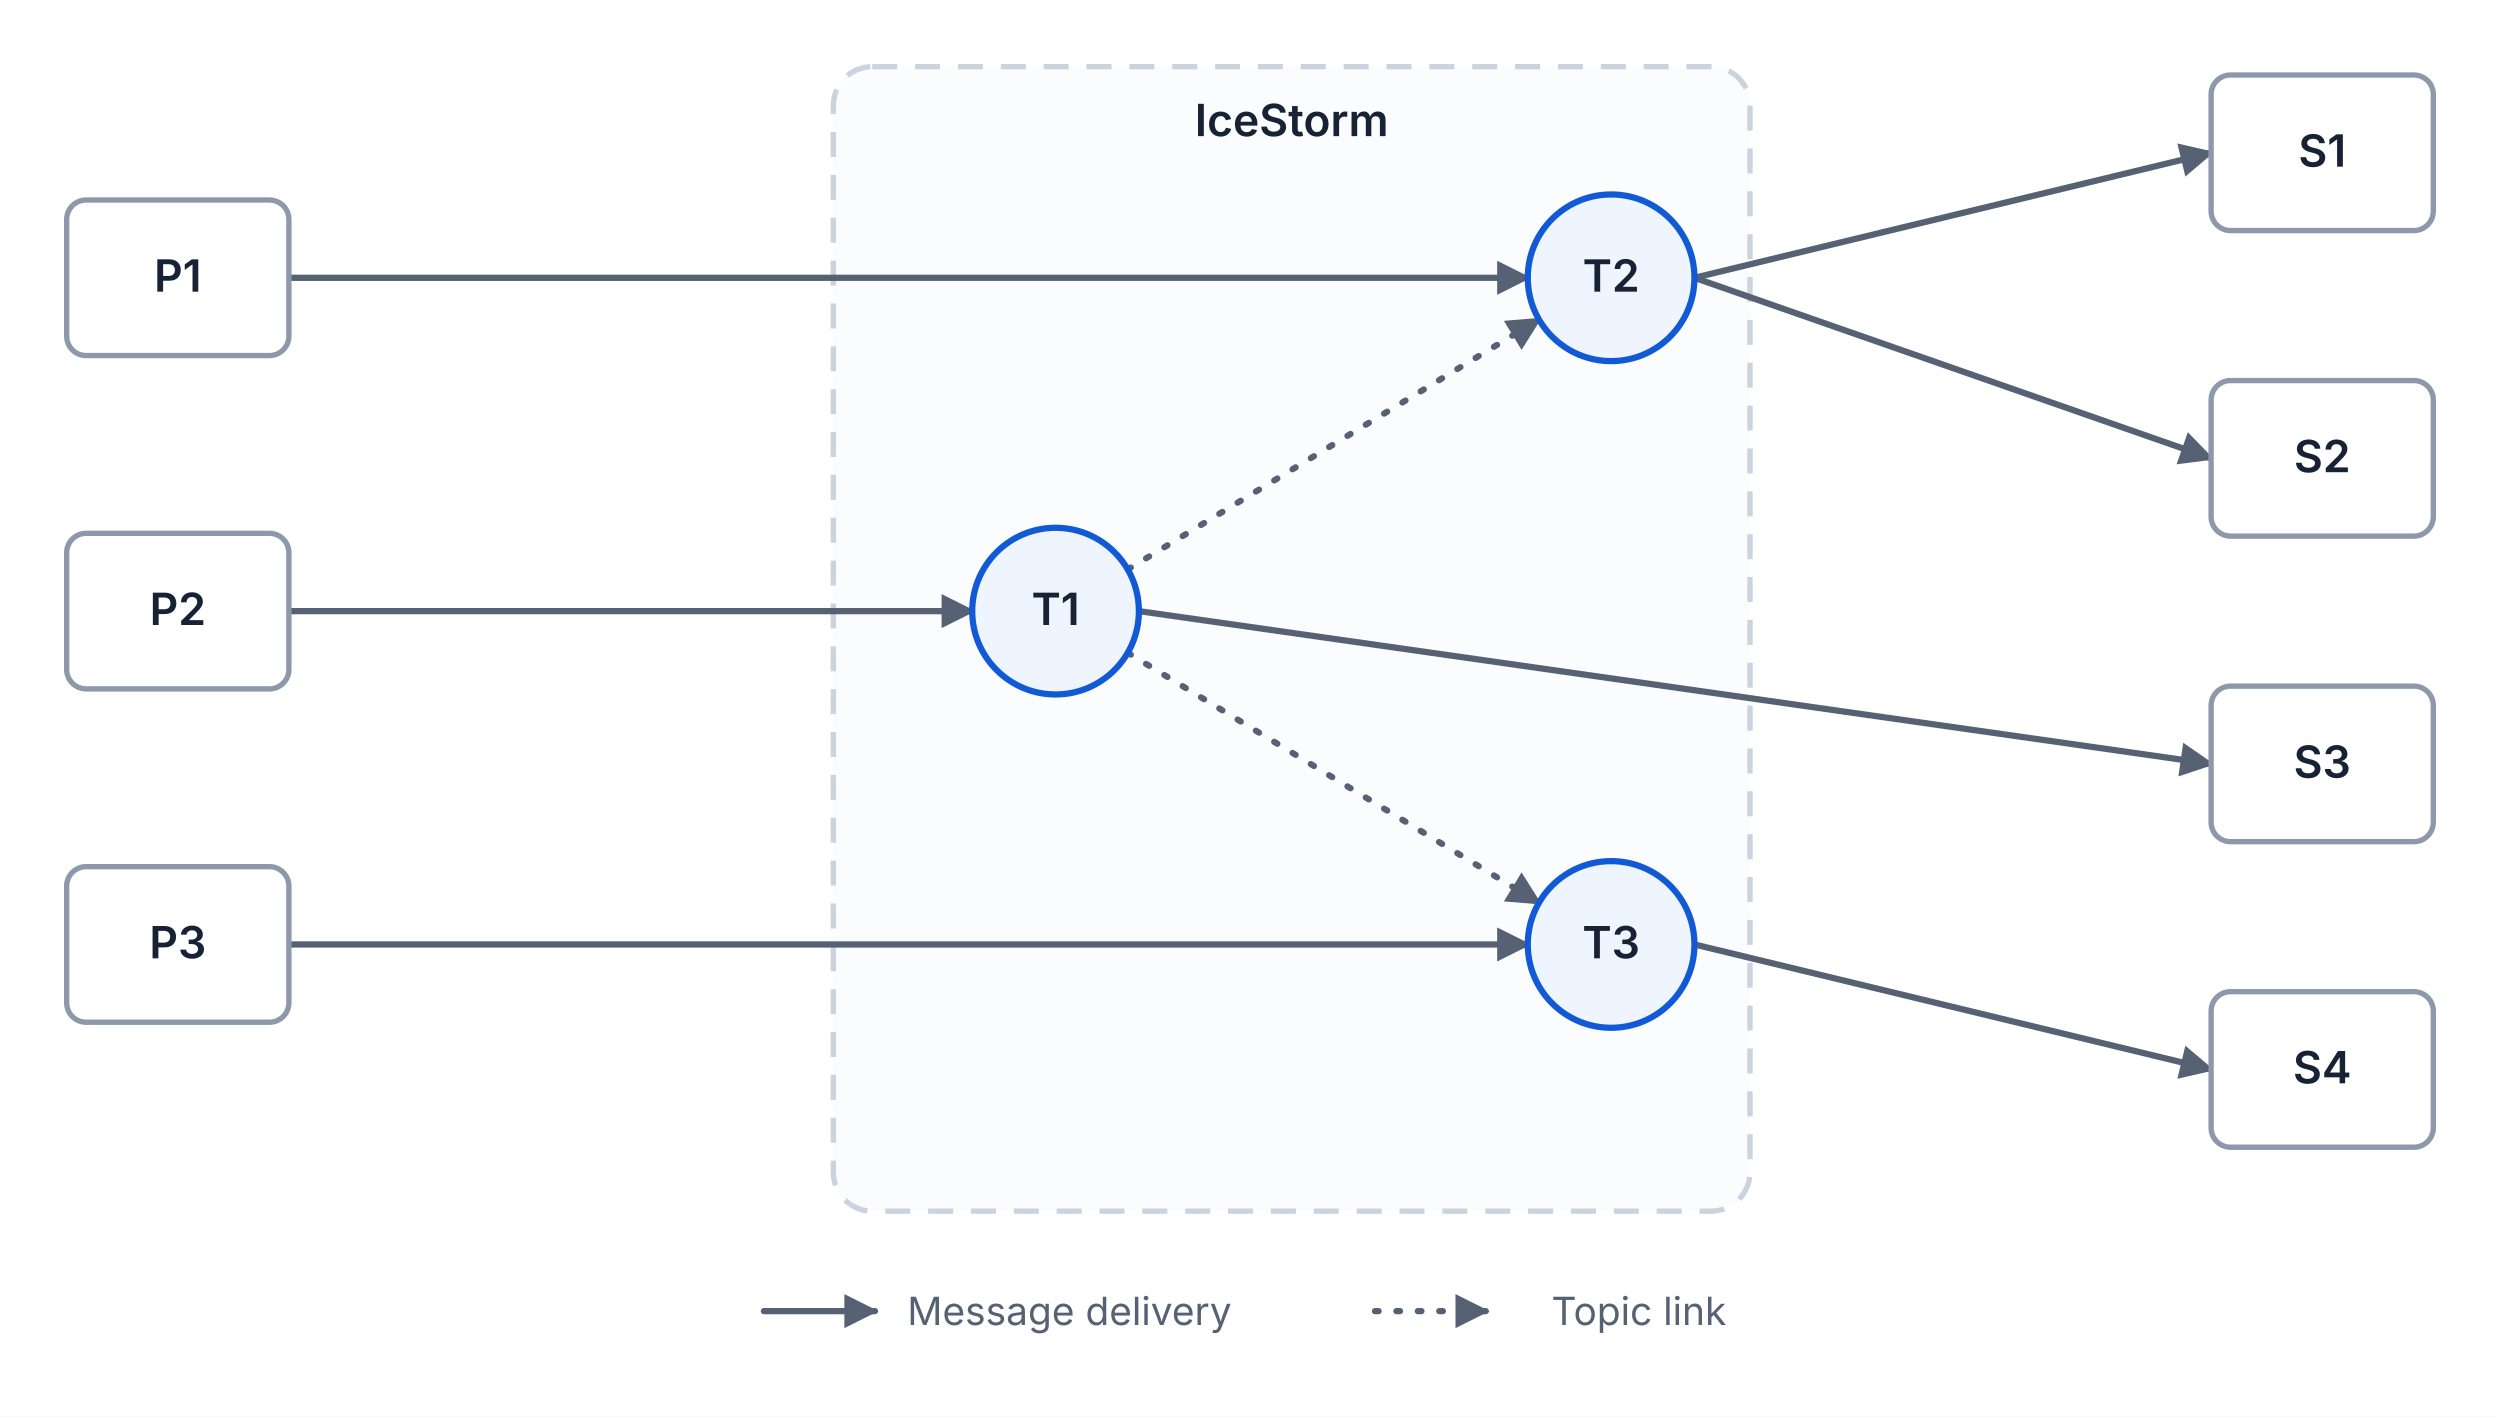
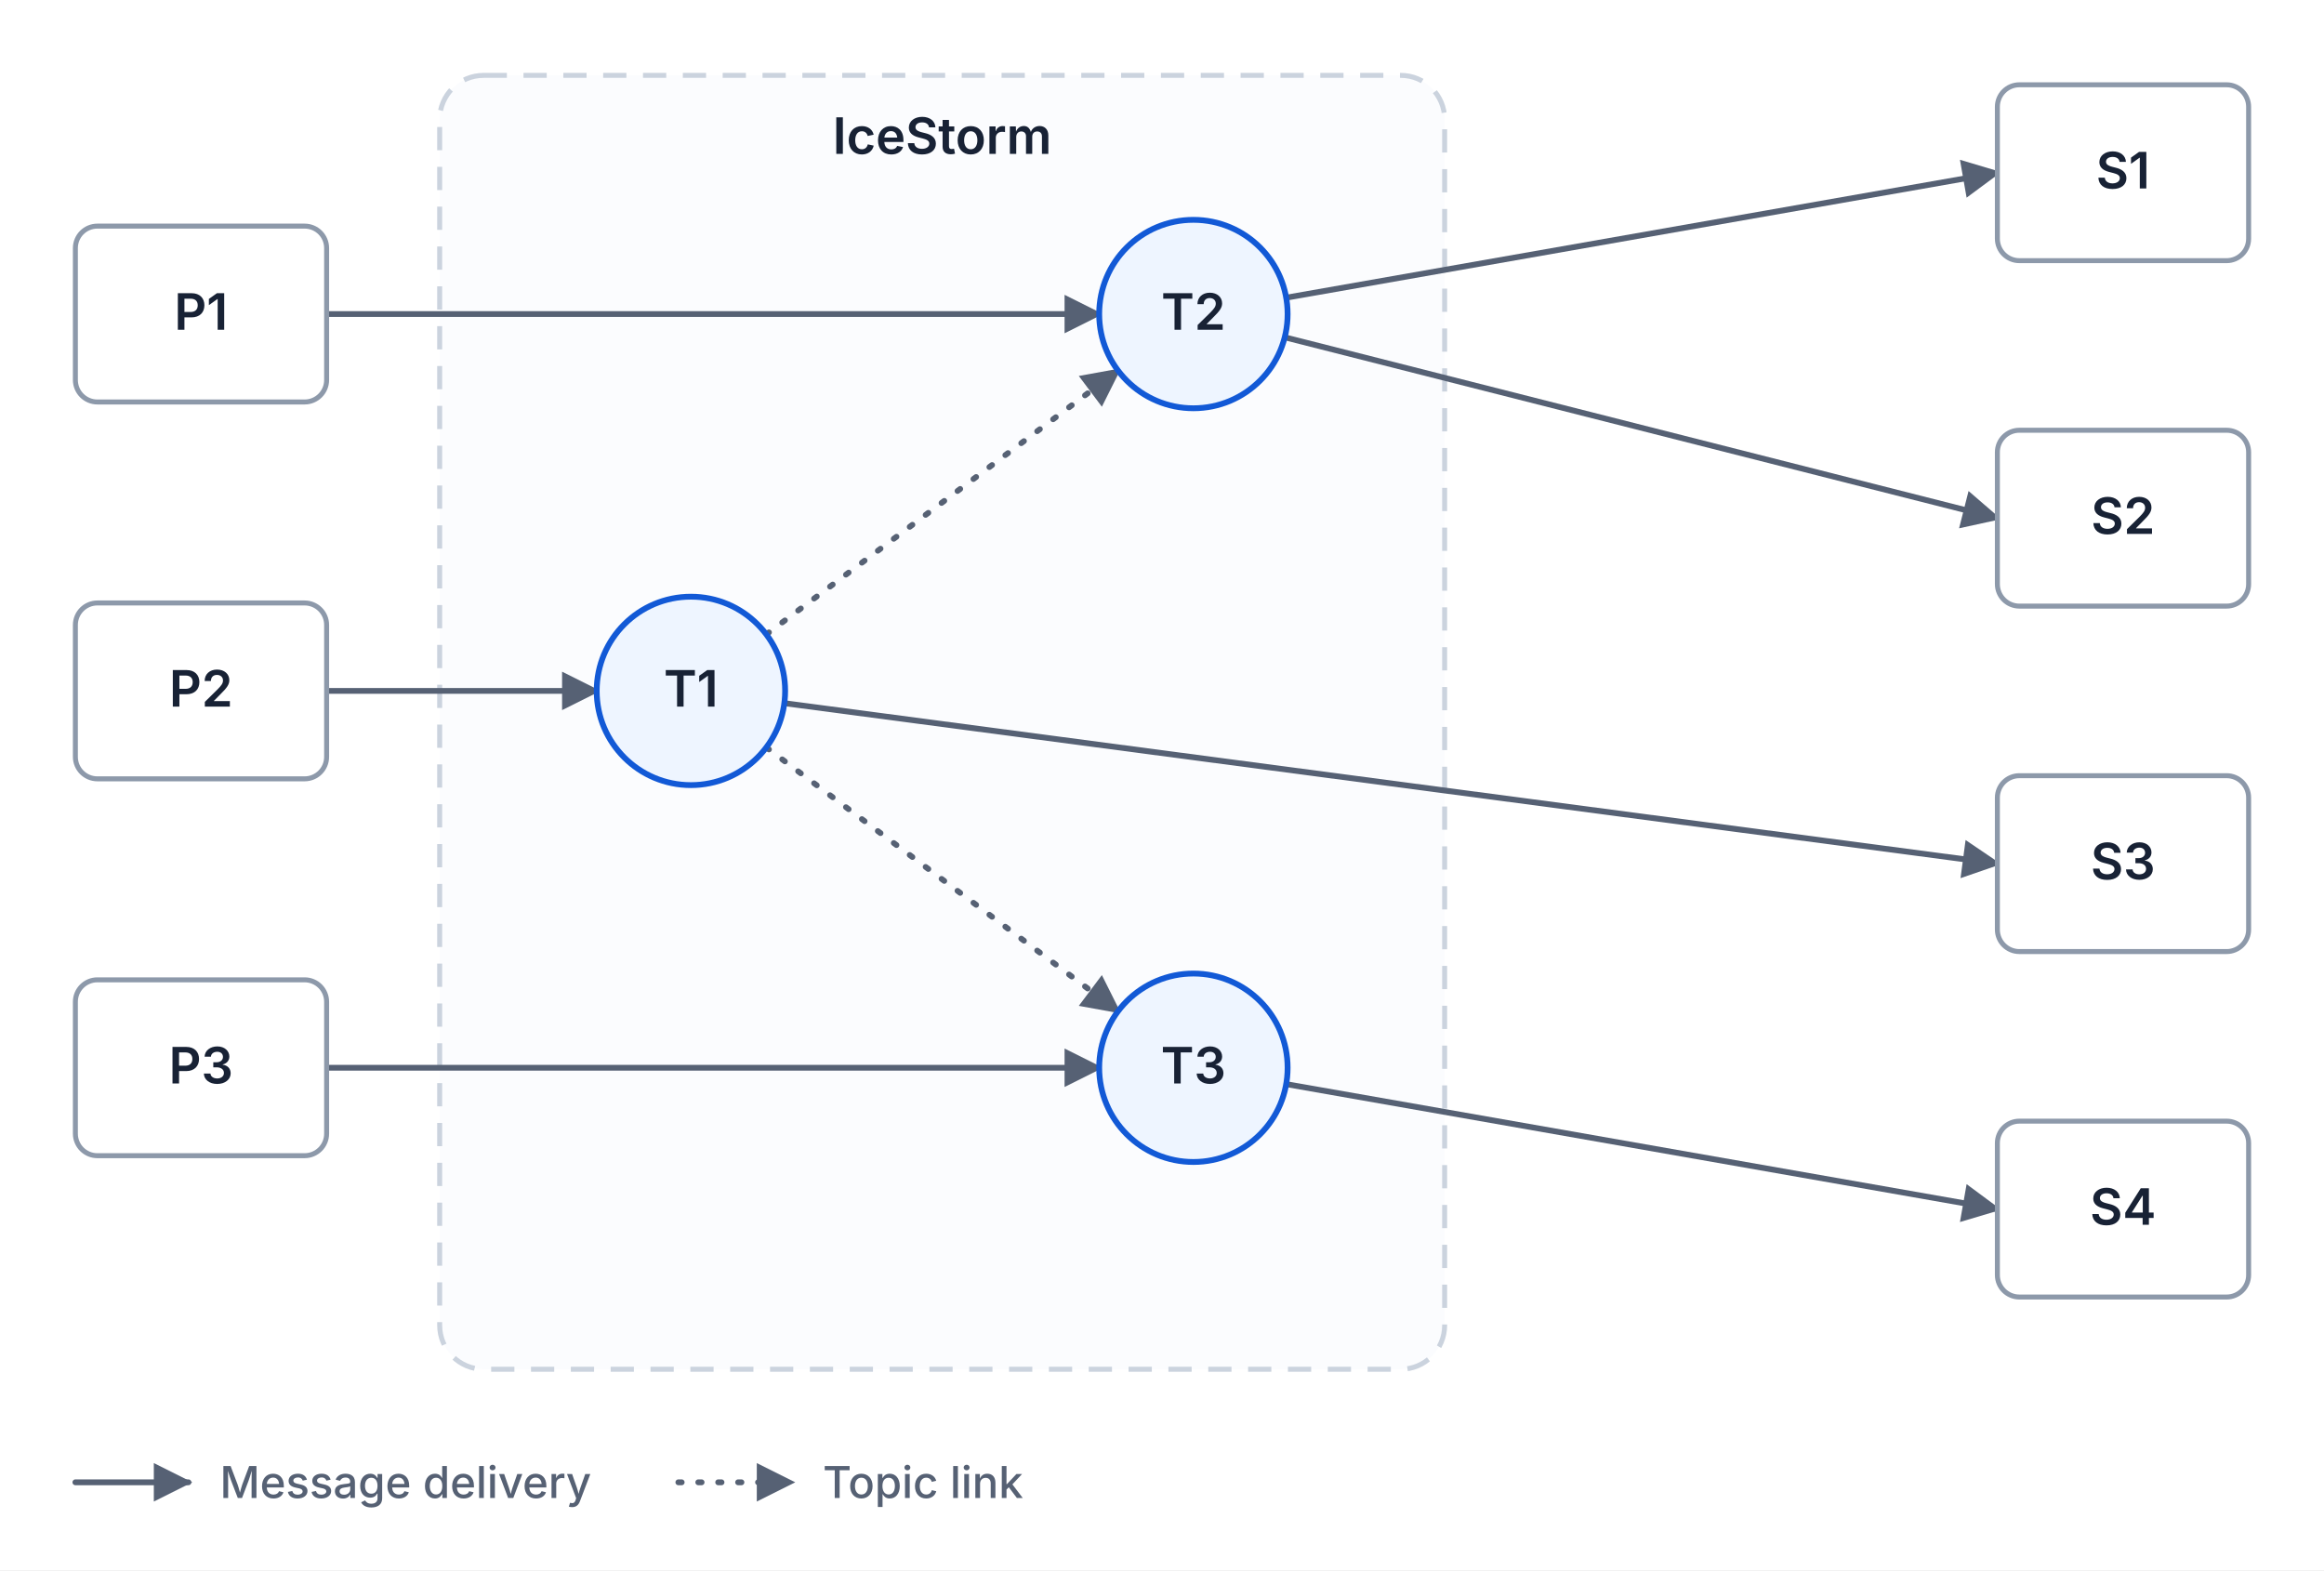
- <svg xmlns="http://www.w3.org/2000/svg" width="700" height="396.67" viewBox="0 0 900 510" role="img" aria-labelledby="title description">
+ <svg xmlns="http://www.w3.org/2000/svg" width="700" height="472.97" viewBox="0 0 740 500" role="img" aria-labelledby="title description">
  <defs>
    <marker id="arrow" viewBox="0 0 8 8" refX="7.2" refY="4" markerWidth="7" markerHeight="7" orient="auto-start-reverse">
      <path d="M 0 0 L 8 4 L 0 8 Z" fill="#566174" />
    </marker>
  </defs>
  <style>
    text {
      fill: #182235;
      font-family: Inter, ui-sans-serif, system-ui, -apple-system, BlinkMacSystemFont, "Segoe UI", sans-serif;
    }
    .label {
      font-size: 16px;
      font-weight: 600;
      text-anchor: middle;
    }
    .application {
      fill: #ffffff;
      stroke: #8d99aa;
      stroke-width: 1.5;
    }
    .runtime {
      fill: #eef5ff;
      stroke: #1259d6;
      stroke-width: 1.75;
    }
    .boundary {
      fill: #fbfcfe;
      stroke: #cbd3de;
      stroke-width: 1.5;
      stroke-dasharray: 7 5;
    }
    .connector {
      fill: none;
      stroke: #566174;
      stroke-width: 1.75;
      stroke-linecap: round;
      stroke-linejoin: round;
    }
    .topic-link {
      stroke-dasharray: 1 5;
    }
    .legend-label {
      fill: #566174;
      font-size: 14px;
-       text-anchor: middle;
+       font-weight: 500;
    }
    .one-way {
      marker-end: url(#arrow);
    }
  </style>
-   <rect width="900" height="510" fill="#ffffff" />
+   <rect width="740" height="500" fill="#ffffff" />
  <g id="boundaries" aria-hidden="true">
-     <rect class="boundary" x="300" y="24" width="330" height="412" rx="14" vector-effect="non-scaling-stroke" />
+     <rect class="boundary" x="140" y="24" width="320" height="412" rx="14" vector-effect="non-scaling-stroke" />
  </g>
  <g id="connectors" aria-hidden="true">
-     <path class="connector one-way" d="M 275 472 H 315" vector-effect="non-scaling-stroke" />
-     <path class="connector one-way topic-link" d="M 495 472 H 535" vector-effect="non-scaling-stroke" />
-     <path class="connector one-way" d="M 104 100 L 550 100" vector-effect="non-scaling-stroke" />
-     <path class="connector one-way" d="M 104 220 L 350 220" vector-effect="non-scaling-stroke" />
-     <path class="connector one-way" d="M 104 340 L 550 340" vector-effect="non-scaling-stroke" />
-     <path class="connector one-way topic-link" d="M 406 205 L 554 115" vector-effect="non-scaling-stroke" />
-     <path class="connector one-way topic-link" d="M 406 235 L 554 325" vector-effect="non-scaling-stroke" />
-     <path class="connector one-way" d="M 610 100 L 796 55" vector-effect="non-scaling-stroke" />
-     <path class="connector one-way" d="M 610 100 L 796 165" vector-effect="non-scaling-stroke" />
-     <path class="connector one-way" d="M 410 220 L 796 275" vector-effect="non-scaling-stroke" />
-     <path class="connector one-way" d="M 610 340 L 796 385" vector-effect="non-scaling-stroke" />
+     <path class="connector one-way" d="M 24 472 H 60" vector-effect="non-scaling-stroke" />
+     <path class="connector one-way topic-link" d="M 216 472 H 252" vector-effect="non-scaling-stroke" />
+     <path class="connector one-way" d="M 104 100 L 350 100" vector-effect="non-scaling-stroke" />
+     <path class="connector one-way" d="M 104 220 L 190 220" vector-effect="non-scaling-stroke" />
+     <path class="connector one-way" d="M 104 340 L 350 340" vector-effect="non-scaling-stroke" />
+     <path class="connector one-way topic-link" d="M 244 202 L 356 118" vector-effect="non-scaling-stroke" />
+     <path class="connector one-way topic-link" d="M 244 238 L 356 322" vector-effect="non-scaling-stroke" />
+     <path class="connector one-way" d="M 409.5 94.8 L 636 55" vector-effect="non-scaling-stroke" />
+     <path class="connector one-way" d="M 409.1 107.4 L 636 165" vector-effect="non-scaling-stroke" />
+     <path class="connector one-way" d="M 249.7 223.9 L 636 275" vector-effect="non-scaling-stroke" />
+     <path class="connector one-way" d="M 409.5 345.2 L 636 385" vector-effect="non-scaling-stroke" />
  </g>
  <g id="components" aria-hidden="true">
    <rect class="application" x="24" y="72" width="80" height="56" rx="7" vector-effect="non-scaling-stroke" />
    <rect class="application" x="24" y="192" width="80" height="56" rx="7" vector-effect="non-scaling-stroke" />
    <rect class="application" x="24" y="312" width="80" height="56" rx="7" vector-effect="non-scaling-stroke" />
-     <circle class="runtime" cx="380" cy="220" r="30" vector-effect="non-scaling-stroke" />
-     <circle class="runtime" cx="580" cy="100" r="30" vector-effect="non-scaling-stroke" />
-     <circle class="runtime" cx="580" cy="340" r="30" vector-effect="non-scaling-stroke" />
-     <rect class="application" x="796" y="27" width="80" height="56" rx="7" vector-effect="non-scaling-stroke" />
-     <rect class="application" x="796" y="137" width="80" height="56" rx="7" vector-effect="non-scaling-stroke" />
-     <rect class="application" x="796" y="247" width="80" height="56" rx="7" vector-effect="non-scaling-stroke" />
-     <rect class="application" x="796" y="357" width="80" height="56" rx="7" vector-effect="non-scaling-stroke" />
+     <circle class="runtime" cx="220" cy="220" r="30" vector-effect="non-scaling-stroke" />
+     <circle class="runtime" cx="380" cy="100" r="30" vector-effect="non-scaling-stroke" />
+     <circle class="runtime" cx="380" cy="340" r="30" vector-effect="non-scaling-stroke" />
+     <rect class="application" x="636" y="27" width="80" height="56" rx="7" vector-effect="non-scaling-stroke" />
+     <rect class="application" x="636" y="137" width="80" height="56" rx="7" vector-effect="non-scaling-stroke" />
+     <rect class="application" x="636" y="247" width="80" height="56" rx="7" vector-effect="non-scaling-stroke" />
+     <rect class="application" x="636" y="357" width="80" height="56" rx="7" vector-effect="non-scaling-stroke" />
  </g>
  <g id="labels">
-     <text class="legend-label" x="385" y="477">Message delivery</text>
-     <text class="legend-label" x="590" y="477">Topic link</text>
-     <text class="label" x="465.0" y="49">IceStorm</text>
-     <text class="label" x="64.0" y="105.0">P1</text>
-     <text class="label" x="64.0" y="225.0">P2</text>
-     <text class="label" x="64.0" y="345.0">P3</text>
-     <text class="label" x="380" y="225">T1</text>
-     <text class="label" x="580" y="105">T2</text>
-     <text class="label" x="580" y="345">T3</text>
-     <text class="label" x="836.0" y="60.0">S1</text>
-     <text class="label" x="836.0" y="170.0">S2</text>
-     <text class="label" x="836.0" y="280.0">S3</text>
-     <text class="label" x="836.0" y="390.0">S4</text>
+     <text class="legend-label" x="70" y="477">Message delivery</text>
+     <text class="legend-label" x="262" y="477">Topic link</text>
+     <text class="label" x="300" y="49">IceStorm</text>
+     <text class="label" x="64" y="105">P1</text>
+     <text class="label" x="64" y="225">P2</text>
+     <text class="label" x="64" y="345">P3</text>
+     <text class="label" x="220" y="225">T1</text>
+     <text class="label" x="380" y="105">T2</text>
+     <text class="label" x="380" y="345">T3</text>
+     <text class="label" x="676" y="60">S1</text>
+     <text class="label" x="676" y="170">S2</text>
+     <text class="label" x="676" y="280">S3</text>
+     <text class="label" x="676" y="390">S4</text>
  </g>
</svg>
